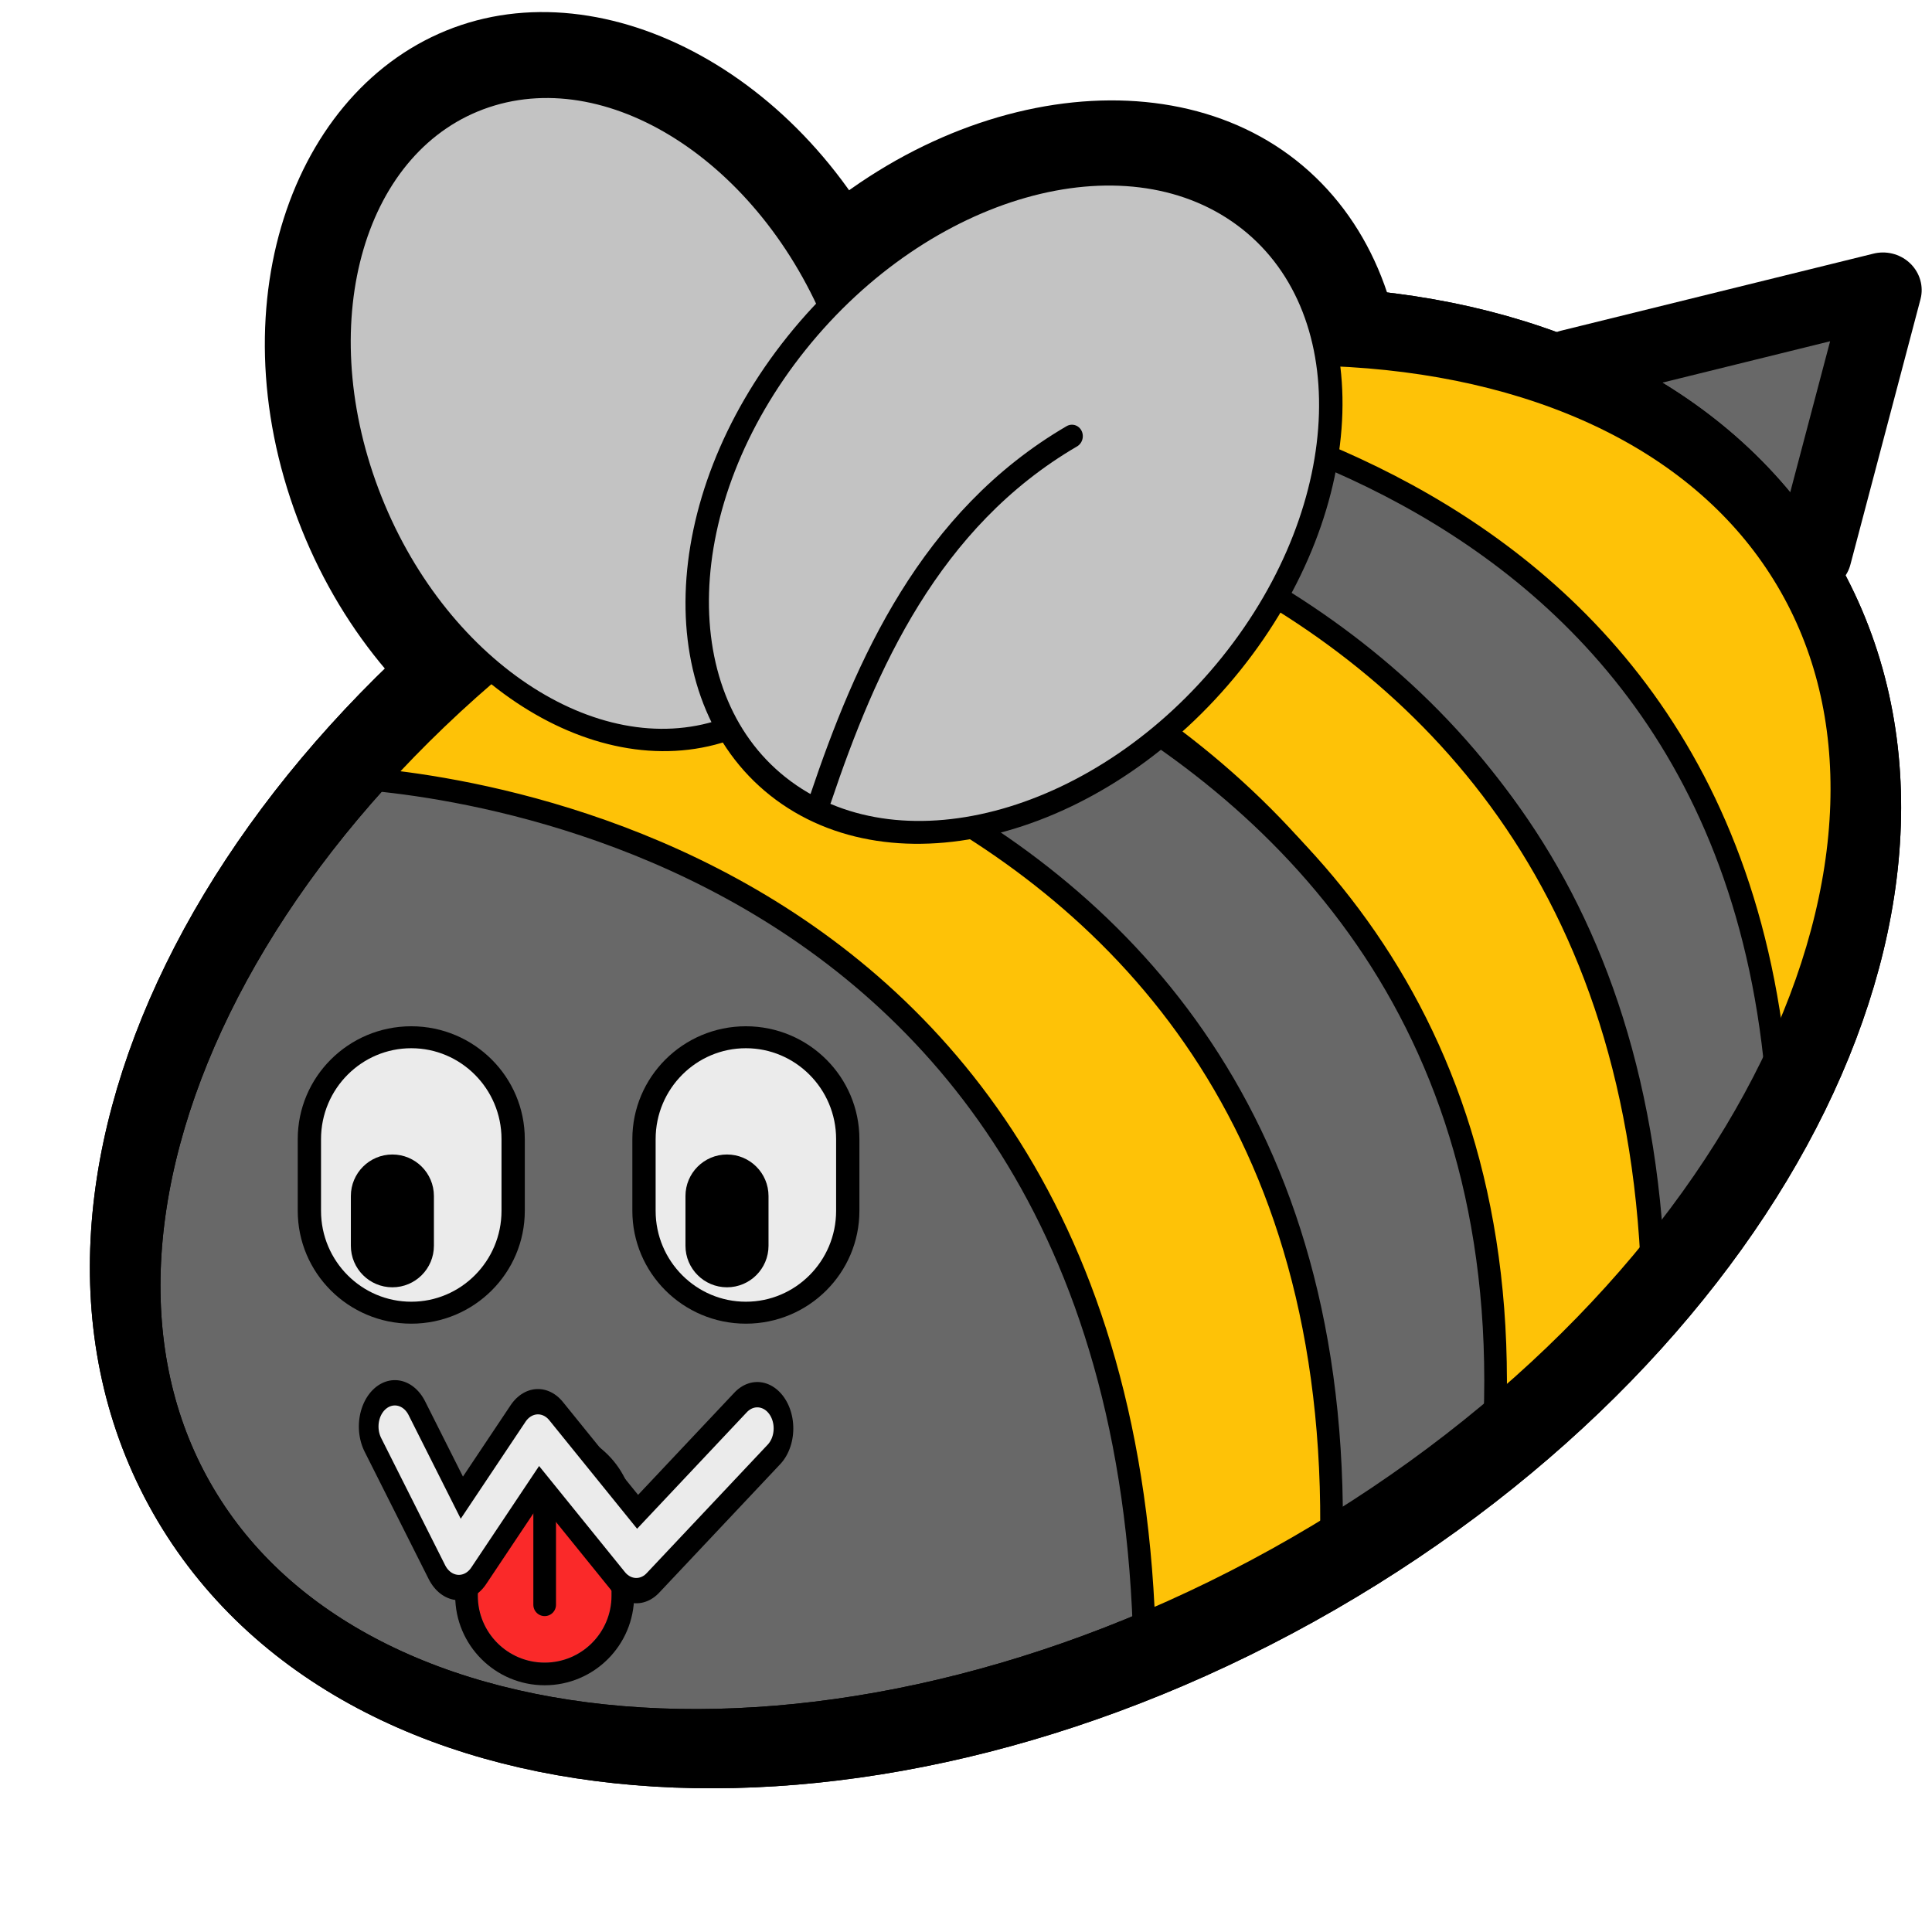
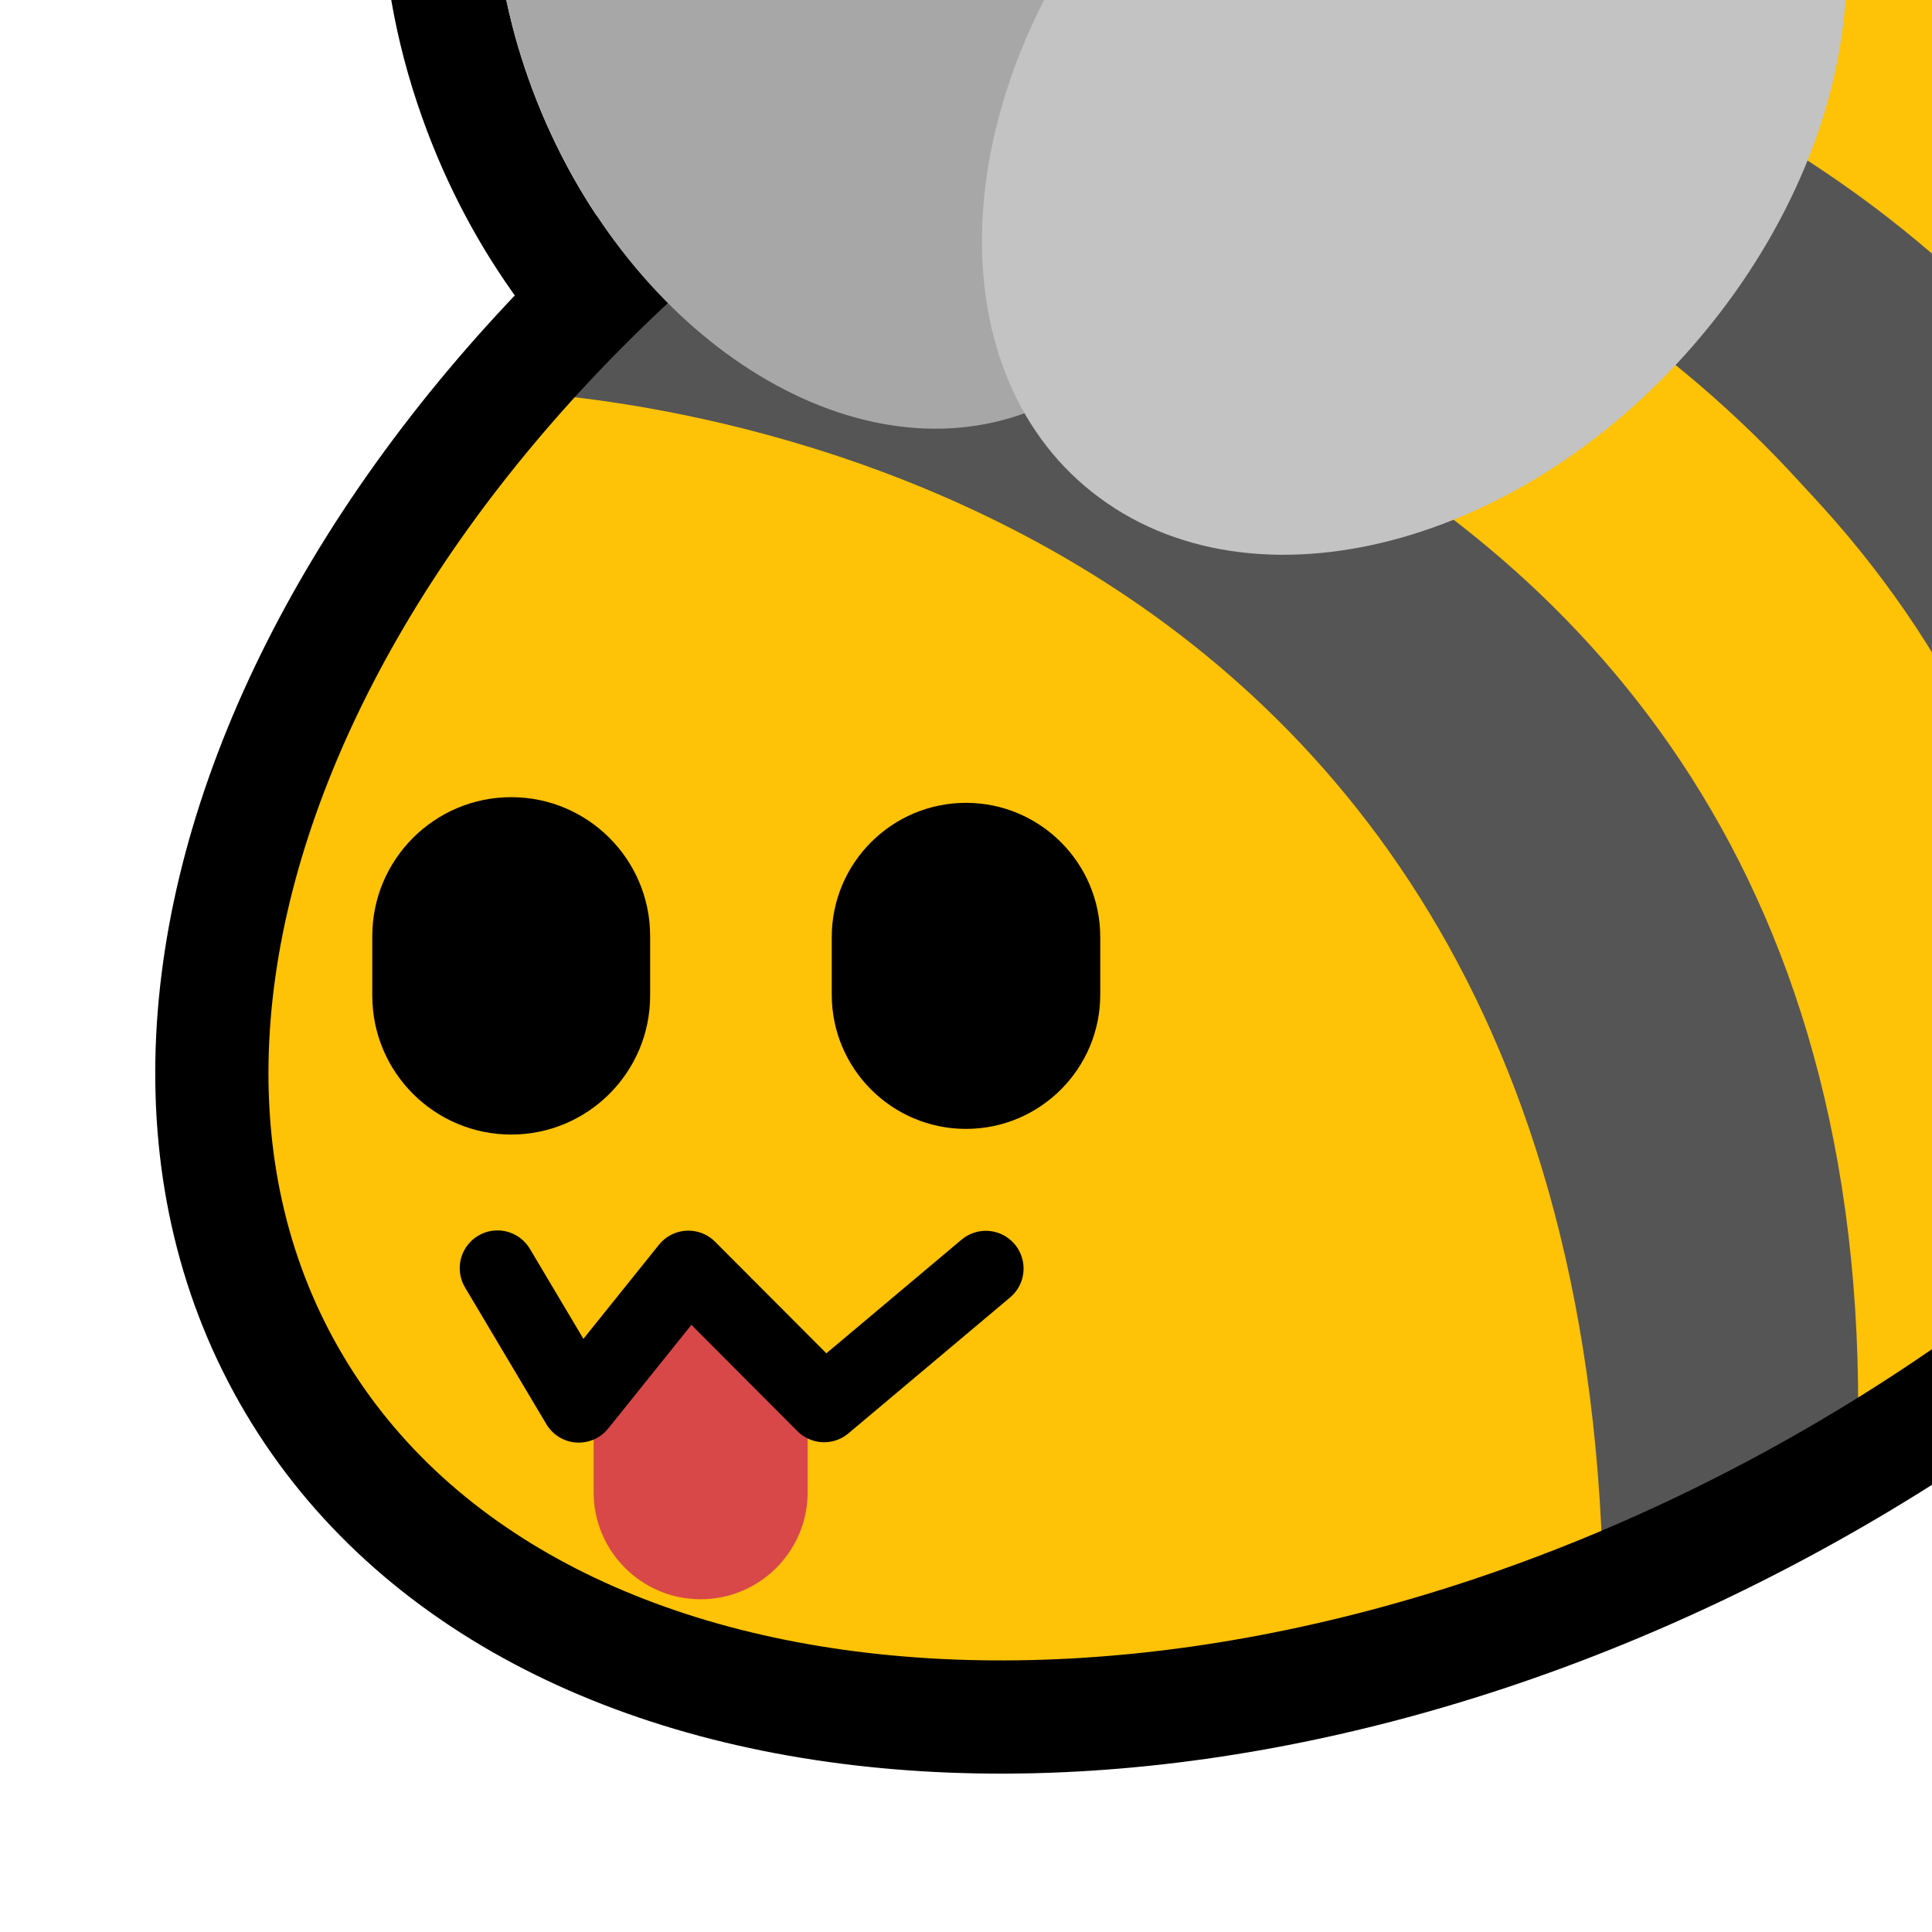
<svg xmlns="http://www.w3.org/2000/svg" width="100%" height="100%" viewBox="0 0 256 256" version="1.1" xml:space="preserve" style="fill-rule:evenodd;clip-rule:evenodd;stroke-linecap:round;stroke-linejoin:round;stroke-miterlimit:1.5;">
-   <g transform="matrix(1,0,0,1,-1405,-843)">
-     <g id="blobbee_blep" transform="matrix(1,0,0,1,1405,843)">
-       <rect x="0" y="0" width="256" height="256" style="fill:none;" />
-       <g id="Sting" transform="matrix(0.78314,0.139967,-0.135634,0.7589,67.2303,-21.11)">
-         <path d="M189.771,56.854L238.765,34.355L235.05,81.388" style="fill:rgb(104,104,104);stroke:black;stroke-width:12.77px;" />
-       </g>
-       <g id="Body" transform="matrix(0.994109,-0.573949,0.761422,1.28301,-120.17,92.6047)">
-         <ellipse cx="168.926" cy="110.515" rx="107.942" ry="55.376" style="fill:rgb(104,104,104);stroke:black;stroke-width:7.47px;" />
-       </g>
-       <g id="Wings-outline" transform="matrix(0.959562,0.127262,-0.127262,0.959562,7.56883,-6.44254)">
-         <g transform="matrix(1.17688,-0.575088,0.651434,1.21399,-55.8934,35.953)">
-           <path d="M87.433,14.046C105.289,14.046 121.064,31.835 121.064,54.906C121.064,78.317 104.954,96.336 86.833,96.336C68.977,96.336 53.202,78.546 53.202,55.475C53.202,32.064 69.312,14.046 87.433,14.046ZM87.133,21.55C72.762,21.55 61.095,36.624 61.095,55.191C61.095,73.758 72.762,88.832 87.133,88.832C101.504,88.832 113.171,73.758 113.171,55.191C113.171,36.624 101.504,21.55 87.133,21.55Z" />
-         </g>
-         <g transform="matrix(1.24343,0.685066,-0.776012,1.28263,74.2693,-72.8119)">
-           <path d="M86.838,14.653C104.667,14.653 120.454,32.436 120.454,55.47C120.454,78.17 104.998,95.729 87.428,95.729C69.599,95.729 53.812,77.946 53.812,54.911C53.812,32.211 69.268,14.653 86.838,14.653ZM87.133,21.55C72.762,21.55 61.095,36.624 61.095,55.191C61.095,73.758 72.762,88.832 87.133,88.832C101.504,88.832 113.171,73.758 113.171,55.191C113.171,36.624 101.504,21.55 87.133,21.55Z" />
-         </g>
-       </g>
-       <g id="Stripes" transform="matrix(1,0,0,1,4.4273,10.012)">
-         <g transform="matrix(1,-7.43708e-18,-7.43708e-18,1,92.3462,-63.8411)">
-           <path d="M37.588,107.021C36.302,108.044 130.102,103.736 138.911,199.269C185.818,73.536 38.054,97.55 37.588,107.021Z" style="fill:rgb(254,194,7);stroke:black;stroke-width:3px;" />
-         </g>
-         <g transform="matrix(1,-7.43708e-18,-7.43708e-18,1,73.4912,-52.6421)">
-           <path d="M157.766,189.064C152.141,96.884 58.714,94.709 59.225,91.972L24.408,104.867C24.408,104.867 137.219,103.115 141.236,211.738L154.889,190.72" style="fill:rgb(104,104,104);stroke:black;stroke-width:3px;" />
-         </g>
-         <g transform="matrix(1,-7.43708e-18,-7.43708e-18,1,55.5726,-39.8214)">
-           <path d="M138.184,221.282L158.96,198.917C155.015,90.156 39.958,88.264 39.959,88.304L21.516,99.184C21.345,99.215 140.506,108.796 138.184,221.282Z" style="fill:rgb(254,194,7);stroke:black;stroke-width:3px;" />
-         </g>
-         <g transform="matrix(1,-7.43708e-18,-7.43708e-18,1,25.9786,-19.0024)">
-           <path d="M52.67,78.448L32.777,93.969C32.777,93.969 147.14,105.355 145.924,216.369L167.401,201.973C175.368,91.857 51.46,79.379 49.702,80.764" style="fill:rgb(104,104,104);stroke:black;stroke-width:3px;" />
-         </g>
-         <g transform="matrix(1,-7.43708e-18,-7.43708e-18,1,-0.424026,-0.546032)">
-           <path d="M54.907,77.629L39.992,93.485C39.992,93.485 145.269,94.435 147.67,208.921L172.327,197.913C176.533,83.454 58.325,78.845 54.907,77.629Z" style="fill:rgb(254,194,7);stroke:black;stroke-width:3px;" />
-         </g>
-       </g>
-       <g id="Body-outline" transform="matrix(0.994109,-0.573949,0.761422,1.28301,-120.17,92.6047)">
-         <ellipse cx="168.926" cy="110.515" rx="107.942" ry="55.376" style="fill:none;stroke:black;stroke-width:7.47px;" />
-       </g>
-       <g id="Wings" transform="matrix(0.959562,0.127262,-0.127262,0.959562,7.56883,-6.44254)">
-         <g id="Back-wing" transform="matrix(1.17688,-0.575088,0.651434,1.21399,-55.8934,35.953)">
-           <ellipse cx="87.133" cy="55.191" rx="26.038" ry="33.641" style="fill:rgb(195,195,195);stroke:black;stroke-width:2.26px;" />
-         </g>
-         <g id="Front-wing" transform="matrix(0.946806,0,0,0.999012,5.86837,0.313874)">
-           <g id="Front-wing-main" transform="matrix(1.31328,0.685743,-0.81961,1.2839,72.2439,-73.1981)">
-             <ellipse cx="87.133" cy="55.191" rx="26.038" ry="33.641" style="fill:rgb(195,195,195);stroke:black;stroke-width:2.17px;" />
-           </g>
-           <path id="Front-wing-line" d="M119.334,101.013C123.249,82.03 129.669,61.104 148.451,47.276" style="fill:none;stroke:black;stroke-width:3.18px;" />
-         </g>
-       </g>
-       <g id="Face" transform="matrix(1,0,0,1,-3.8947,1.36785)">
-         <g id="Tongue" transform="matrix(1.06602,0,0,1.10974,-4220.24,-361.372)">
-           <path d="M4038.54,505.661C4038.54,501.257 4034.82,497.681 4030.23,497.681C4025.64,497.681 4021.92,501.257 4021.92,505.661L4021.92,514.944C4021.92,519.349 4025.64,522.925 4030.23,522.925C4034.82,522.925 4038.54,519.349 4038.54,514.944L4038.54,505.661Z" style="fill:rgb(250,41,41);" />
-           <path d="M4041.35,505.661L4041.35,514.944C4041.35,520.841 4036.37,525.628 4030.23,525.628C4024.09,525.628 4019.11,520.841 4019.11,514.944L4019.11,505.661C4019.11,499.765 4024.09,494.977 4030.23,494.977C4036.37,494.977 4041.35,499.765 4041.35,505.661ZM4038.54,505.661C4038.54,501.257 4034.82,497.681 4030.23,497.681C4025.64,497.681 4021.92,501.257 4021.92,505.661L4021.92,514.944C4021.92,519.349 4025.64,522.925 4030.23,522.925C4034.82,522.925 4038.54,519.349 4038.54,514.944L4038.54,505.661Z" />
-         </g>
-         <g id="Tongue-line" transform="matrix(1.16792,0,0,1.16792,-4630.78,-390.233)">
-           <path d="M4030.11,515.024L4030.11,502.197" style="fill:none;stroke:black;stroke-width:2.57px;" />
-         </g>
-         <g id="Mouth" transform="matrix(0.658566,-1.17246e-18,-3.87825e-17,0.848272,3.90699,42.2986)">
-           <path d="M79.429,171.352L92.31,191.237L108.219,172.744L128,191.722L152.351,171.648" style="fill:none;stroke:black;stroke-width:14.49px;stroke-miterlimit:2;" />
-           <path d="M79.429,171.352L92.31,191.237L108.219,172.744L128,191.722L152.351,171.648" style="fill:none;stroke:rgb(235,235,235);stroke-width:6.58px;" />
-         </g>
-         <g id="Eyes" transform="matrix(0.856324,0.124954,-0.124954,0.856324,35.143,7.15355)">
-           <g id="Right-eye" transform="matrix(1.56791,-0.228787,0.215752,1.47858,-150.38,17.2361)">
-             <path d="M154.615,113.255C154.615,107.493 150.203,102.815 144.77,102.815C139.336,102.815 134.924,107.493 134.924,113.255L134.924,120.6C134.924,126.362 139.336,131.04 144.77,131.04C150.203,131.04 154.615,126.362 154.615,120.6L154.615,113.255Z" style="fill:rgb(235,235,235);stroke:black;stroke-width:2.25px;" />
-           </g>
-           <g id="Right-eye1" transform="matrix(0.639006,-0.0932429,0.104024,0.712889,-4.68472,94.5194)">
-             <path d="M154.615,111.64C154.615,106.77 150.203,102.815 144.77,102.815C139.336,102.815 134.924,106.77 134.924,111.64L134.924,122.216C134.924,127.086 139.336,131.04 144.77,131.04C150.203,131.04 154.615,127.086 154.615,122.216L154.615,111.64Z" />
-           </g>
-           <g id="Left-eye" transform="matrix(1.56791,-0.228787,0.215752,1.47858,-201.077,24.6337)">
-             <path d="M154.615,113.255C154.615,107.493 150.203,102.815 144.77,102.815C139.336,102.815 134.924,107.493 134.924,113.255L134.924,120.6C134.924,126.362 139.336,131.04 144.77,131.04C150.203,131.04 154.615,126.362 154.615,120.6L154.615,113.255Z" style="fill:rgb(235,235,235);stroke:black;stroke-width:2.25px;" />
-           </g>
-           <g id="Right-eye2" transform="matrix(0.639006,-0.0932429,0.104024,0.712889,-55.3816,101.917)">
-             <path d="M154.615,111.64C154.615,106.77 150.203,102.815 144.77,102.815C139.336,102.815 134.924,106.77 134.924,111.64L134.924,122.216C134.924,127.086 139.336,131.04 144.77,131.04C150.203,131.04 154.615,127.086 154.615,122.216L154.615,111.64Z" />
-           </g>
-         </g>
+   <rect id="blobbee_blep" x="0" y="0" width="256" height="256" style="fill:none;" />
+   <clipPath id="_clip1">
+     <rect x="0" y="0" width="256" height="256" />
+   </clipPath>
+   <g clip-path="url(#_clip1)">
+     <path id="Wings-outline" d="M129.457,71.439C101.62,74.152 70.004,52.917 56.583,17.332C41.238,-23.356 56.638,-63.617 86.987,-73.764C110.642,-81.673 139.399,-69.767 157.884,-44.535C184.732,-63.181 216.987,-65.526 237.979,-50.045C265.408,-29.818 267.488,16.097 238.398,52.369C209.763,88.073 163.808,97.957 136.809,78.046C134.11,76.056 131.659,73.845 129.457,71.439ZM135.756,54.763C138.246,59.112 141.562,62.914 145.712,65.974C167.403,81.971 203.691,71.669 226.696,42.984C249.701,14.299 250.768,-21.976 229.076,-37.973C209.154,-52.665 176.918,-45.173 153.969,-21.629C141.008,-50.189 114.034,-66.991 91.744,-59.538C68.16,-51.653 58.694,-19.58 70.618,12.039C82.543,43.658 111.372,62.927 134.957,55.041C135.225,54.952 135.491,54.859 135.756,54.763Z" />
+     <path id="Body" d="M127.902,1.921C208.729,-44.745 300.137,-39.183 331.897,14.333C363.657,67.85 323.82,149.185 242.993,195.851C162.165,242.517 70.758,236.955 38.998,183.439C7.237,129.922 47.074,48.587 127.902,1.921Z" style="fill:rgb(254,194,7);" />
+     <g id="Stripes">
+       <path d="M188.793,-16.095C187.039,-14.699 315.054,-20.58 327.076,109.803C391.095,-61.796 189.429,-29.021 188.793,-16.095Z" style="fill:rgb(85,85,85);" />
+       <path d="M327.076,111.159C319.401,-14.647 191.893,-17.614 192.59,-21.35L145.073,-3.751C145.073,-3.751 299.034,-6.142 304.518,142.104L323.15,113.42" style="fill:rgb(254,194,7);" />
+       <path d="M275.897,172.628L304.252,142.104C298.868,-6.332 141.84,-8.914 141.842,-8.859L116.671,5.99C116.437,6.032 279.066,19.108 275.897,172.628Z" style="fill:rgb(85,85,85);" />
+       <path d="M118.8,6.104L91.65,27.286C91.65,27.286 247.73,42.825 246.071,194.336L275.383,174.688C286.256,24.404 117.148,7.374 114.749,9.264" style="fill:rgb(254,194,7);" />
+       <path d="M85.819,30.174L65.463,51.814C65.463,51.814 209.143,53.111 212.42,209.36L246.071,194.336C251.812,38.125 90.484,31.835 85.819,30.174Z" style="fill:rgb(85,85,85);" />
+     </g>
+     <path id="Body-outline" d="M127.902,1.921C208.729,-44.745 300.137,-39.183 331.897,14.333C363.657,67.85 323.82,149.185 242.993,195.851C162.165,242.517 70.758,236.955 38.998,183.439C7.237,129.922 47.074,48.587 127.902,1.921Z" style="fill:none;stroke:black;stroke-width:15px;" />
+     <path id="Tongue" d="M107.019,184.662C107.019,176.836 100.665,170.482 92.839,170.482C85.012,170.482 78.658,176.836 78.658,184.662L78.658,197.729C78.658,205.556 85.012,211.91 92.839,211.91C100.665,211.91 107.019,205.556 107.019,197.729L107.019,184.662Z" style="fill:rgb(216,72,72);" />
+     <g id="Wings">
+       <path id="Back-wing" d="M91.744,-59.538C115.328,-67.424 144.157,-48.156 156.082,-16.536C168.007,15.083 158.541,47.156 134.957,55.041C111.372,62.927 82.543,43.658 70.618,12.039C58.694,-19.58 68.16,-51.653 91.744,-59.538Z" style="fill:rgb(167,167,167);" />
+       <path id="Front-wing" d="M229.076,-37.973C250.768,-21.976 249.701,14.299 226.696,42.984C203.691,71.669 167.403,81.971 145.712,65.974C124.02,49.977 125.087,13.702 148.092,-14.983C171.097,-43.668 207.385,-53.97 229.076,-37.973Z" style="fill:rgb(195,195,195);" />
+     </g>
+     <g id="Face">
+       <path id="Mouth" d="M65.917,168.037L76.693,186.154L91.213,168.069L109.2,186.104L130.627,168.09" style="fill:none;stroke:black;stroke-width:10px;" />
+       <g id="Eyes">
+         <path id="Right-eye" d="M145.789,124.17L145.789,131.793C145.789,141.612 137.818,149.583 128,149.583C118.182,149.583 110.211,141.612 110.211,131.793L110.211,124.17C110.211,114.352 118.182,106.381 128,106.381C137.818,106.381 145.789,114.352 145.789,124.17Z" />
+         <path id="Left-eye" d="M86.147,124.038L86.147,131.926C86.147,142.086 77.898,150.334 67.738,150.334C57.579,150.334 49.33,142.086 49.33,131.926L49.33,124.038C49.33,113.878 57.579,105.63 67.738,105.63C77.898,105.63 86.147,113.878 86.147,124.038Z" />
      </g>
    </g>
  </g>
</svg>
